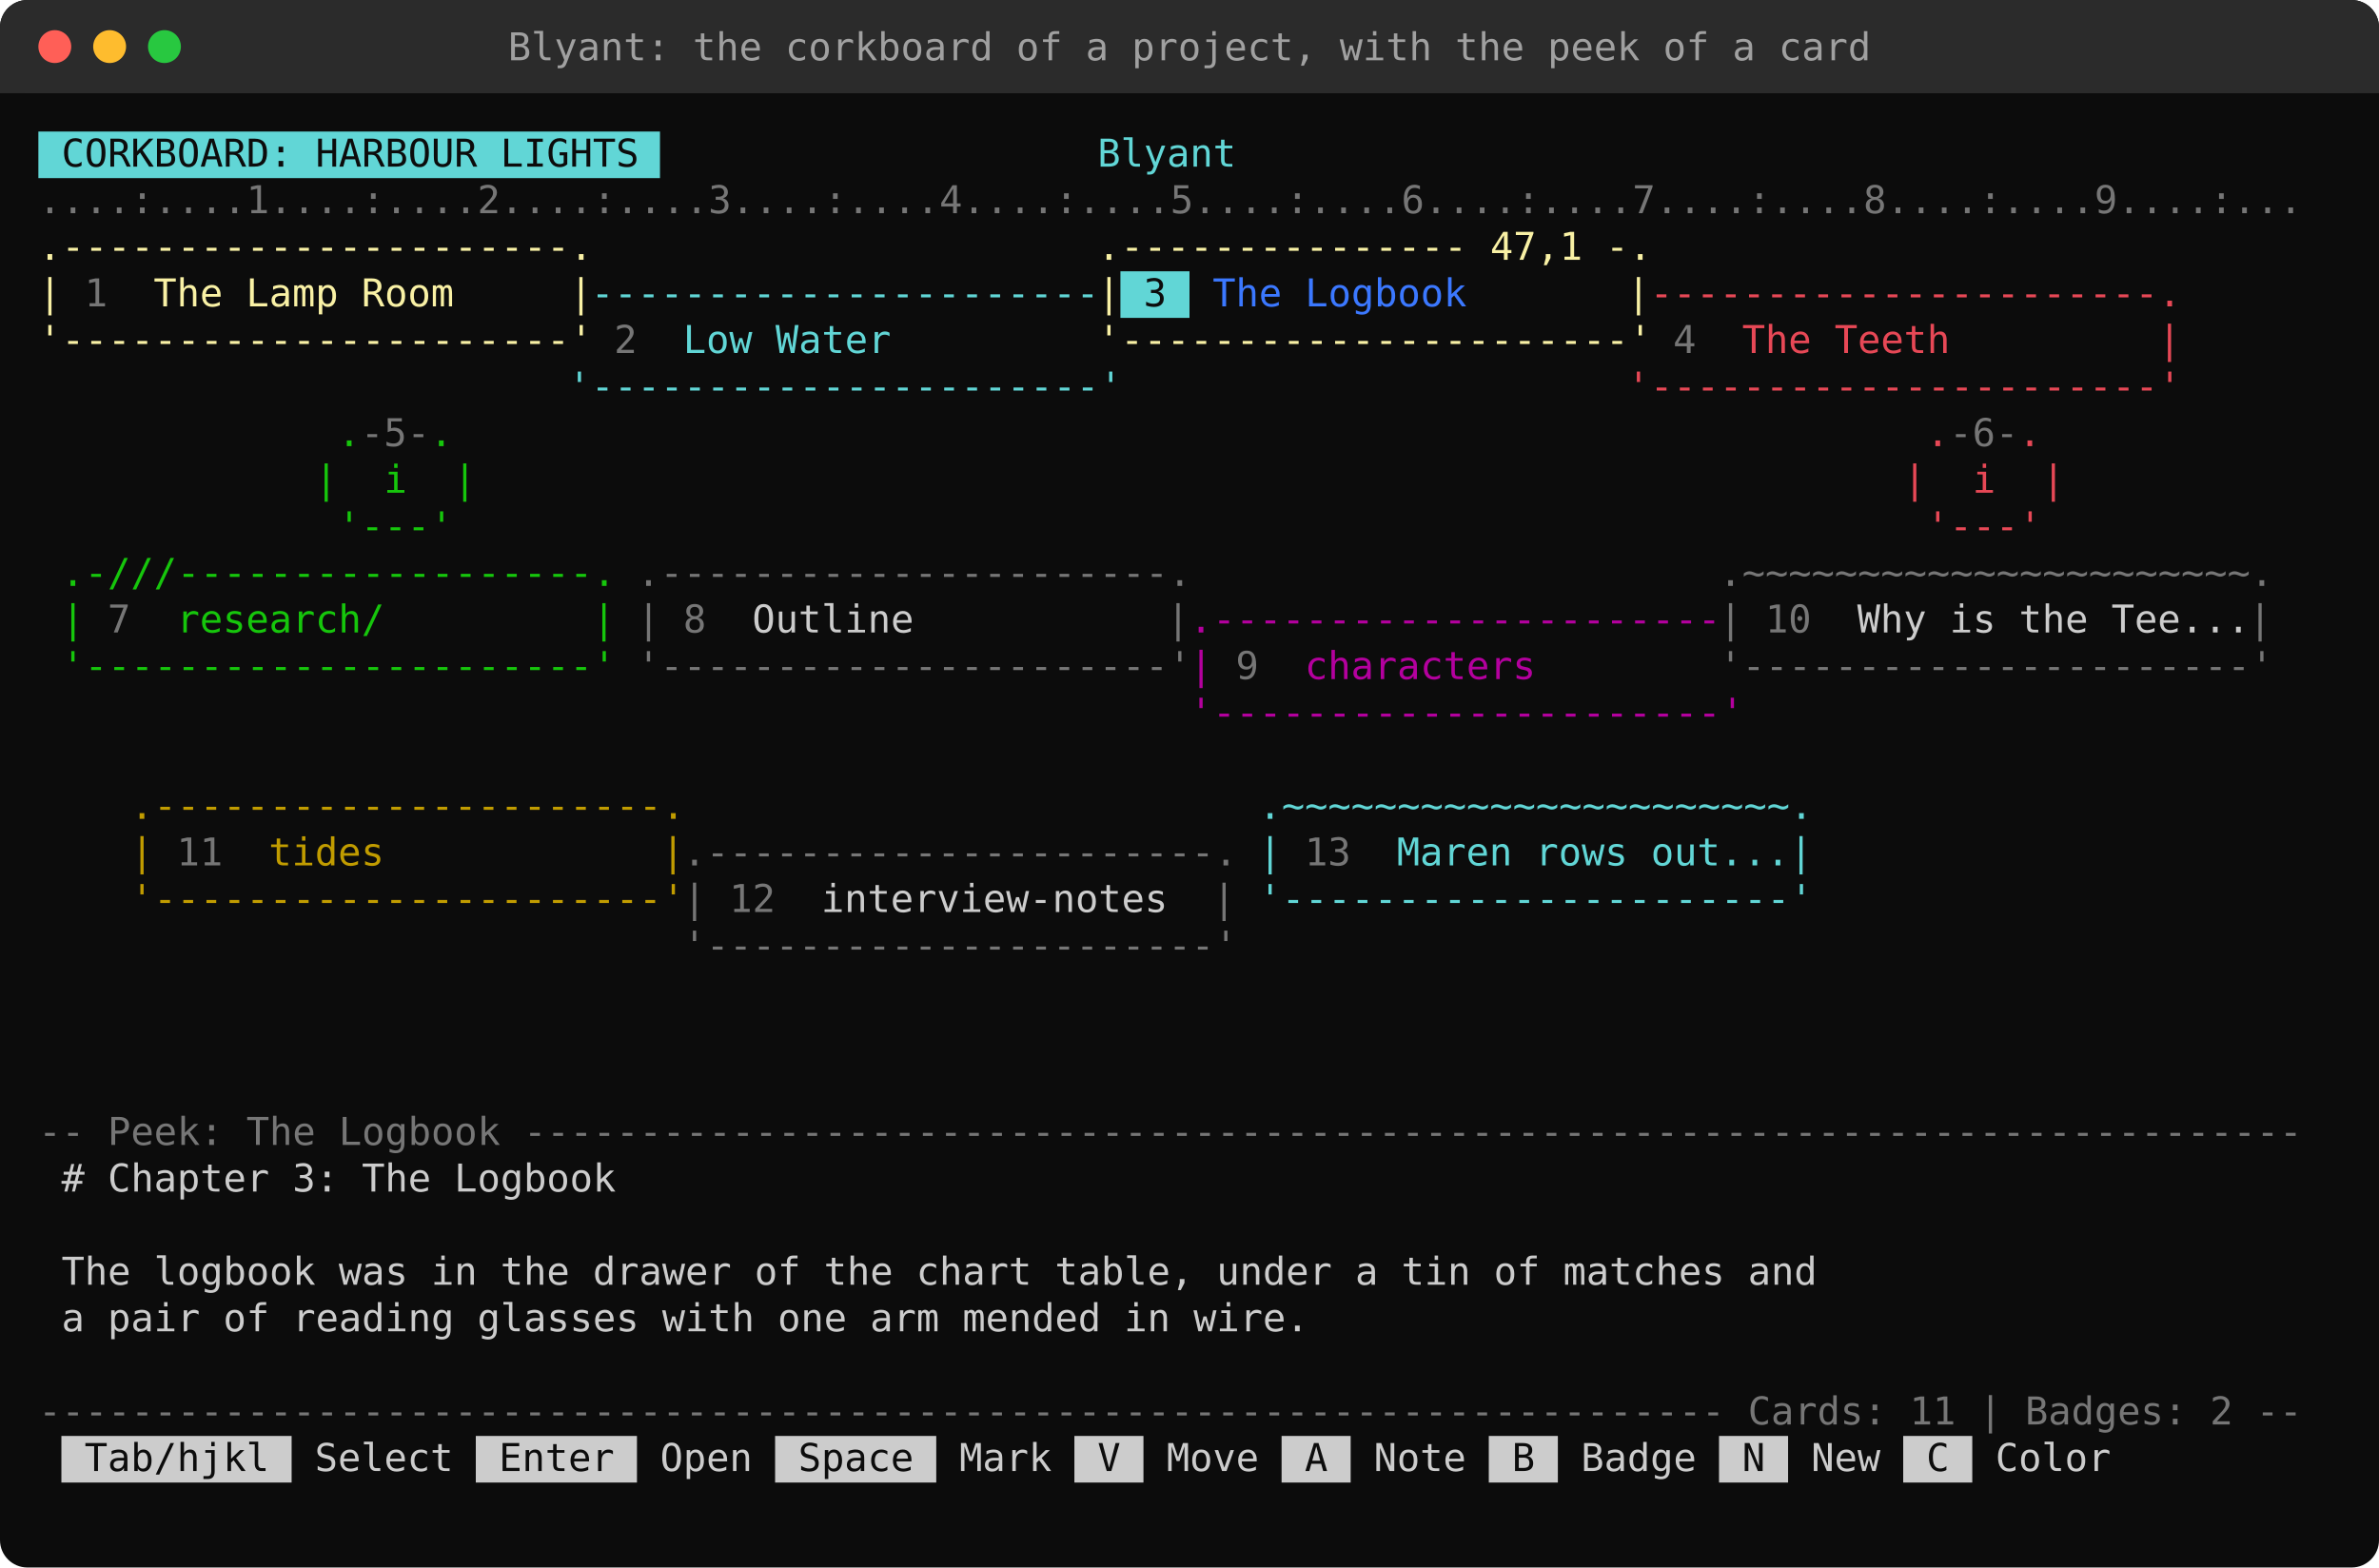
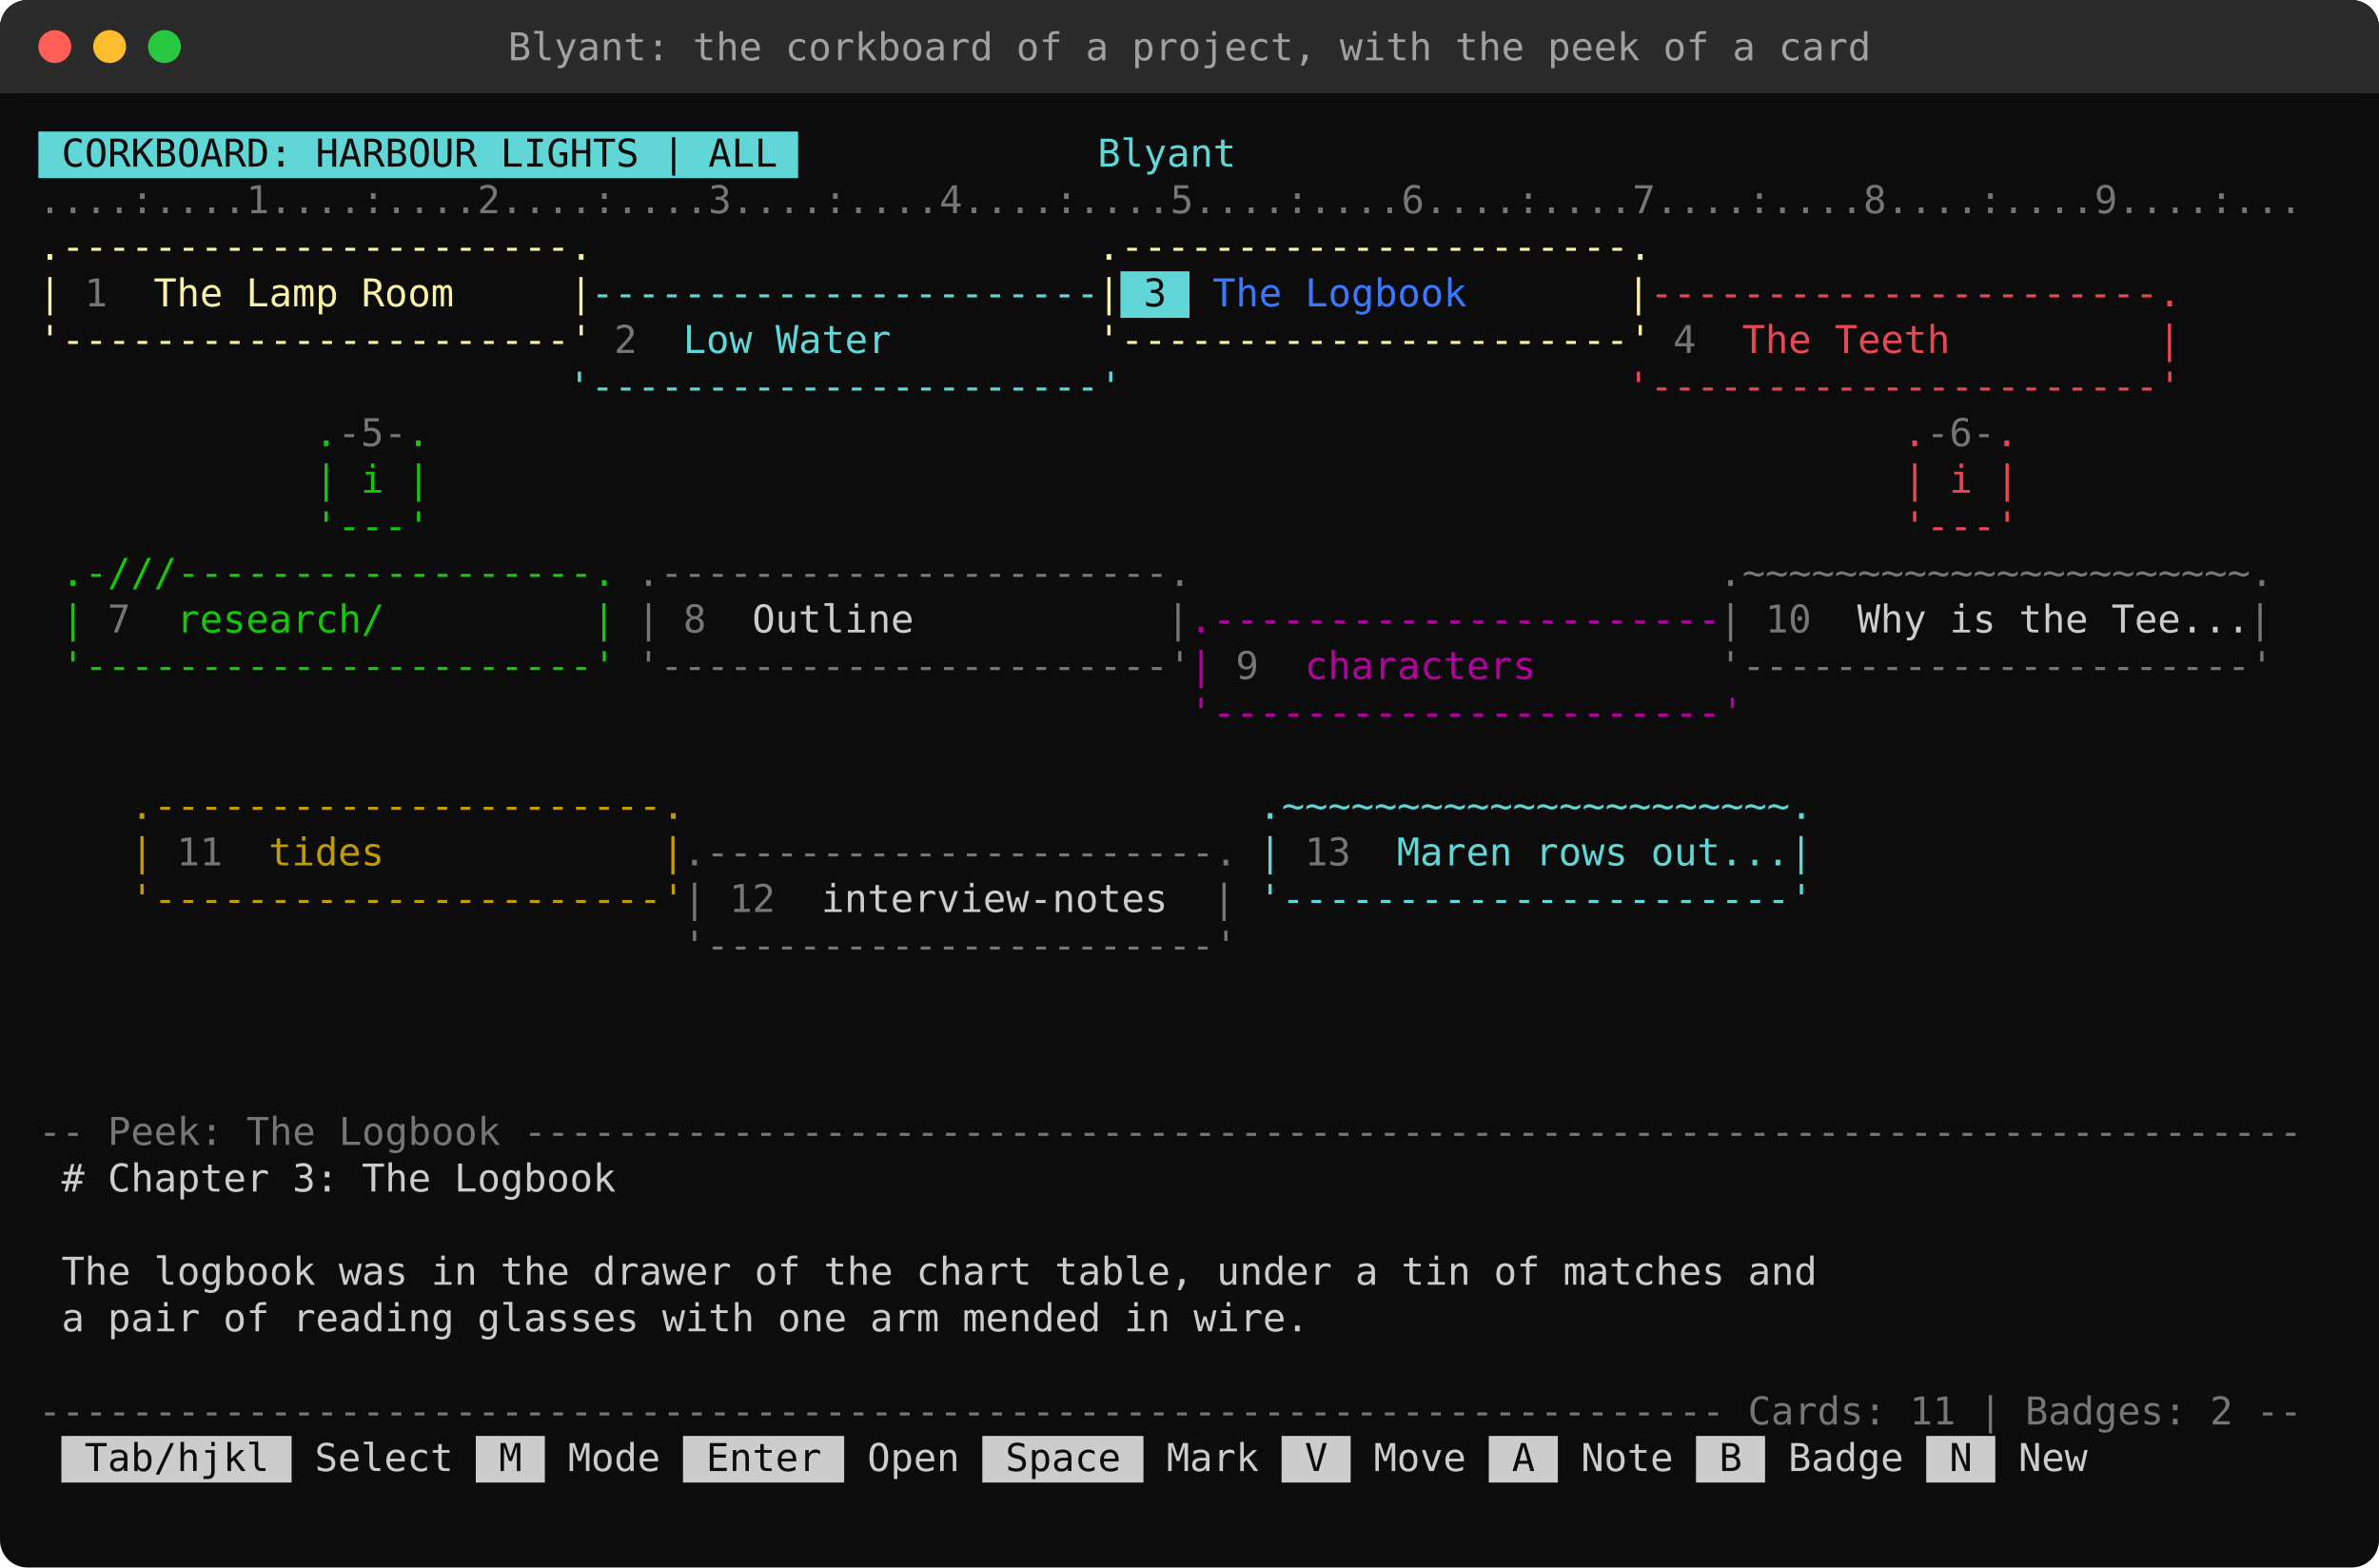
<svg xmlns="http://www.w3.org/2000/svg" width="868" height="572" viewBox="0 0 868 572">
  <style>text{font-family:"Cascadia Mono","Cascadia Code",Consolas,"DejaVu Sans Mono",Menlo,monospace;font-size:14px;white-space:pre}</style>
  <rect width="100%" height="100%" rx="10" fill="#0C0C0C" />
  <rect width="100%" height="34" rx="10" fill="#2B2B2B" />
  <rect y="24" width="100%" height="10" fill="#2B2B2B" />
  <circle cx="20" cy="17" r="6" fill="#FF5F57" />
  <circle cx="40" cy="17" r="6" fill="#FEBC2E" />
  <circle cx="60" cy="17" r="6" fill="#28C840" />
  <text x="434.0" y="22" fill="#A0A0A0" text-anchor="middle">Blyant: the corkboard of a project, with the peek of a card</text>
-   <rect x="14.0" y="48" width="226.8" height="17" fill="#61D6D6" />
-   <text x="14.0" y="60.8" fill="#0C0C0C" textLength="218.4" lengthAdjust="spacingAndGlyphs" xml:space="preserve"> CORKBOARD: HARBOUR LIGHTS</text>
+   <rect x="14.0" y="48" width="277.2" height="17" fill="#61D6D6" />
+   <text x="14.0" y="60.8" fill="#0C0C0C" textLength="268.8" lengthAdjust="spacingAndGlyphs" xml:space="preserve"> CORKBOARD: HARBOUR LIGHTS | ALL</text>
  <text x="392.0" y="60.8" fill="#61D6D6" textLength="58.8" lengthAdjust="spacingAndGlyphs" xml:space="preserve"> Blyant</text>
  <text x="14.0" y="77.8" fill="#767676" textLength="823.2" lengthAdjust="spacingAndGlyphs" xml:space="preserve">....:....1....:....2....:....3....:....4....:....5....:....6....:....7....:....8....:....9....:...</text>
  <text x="14.0" y="94.8" fill="#F9F1A5" textLength="201.6" lengthAdjust="spacingAndGlyphs" xml:space="preserve">.----------------------.</text>
-   <text x="400.4" y="94.8" fill="#F9F1A5" textLength="201.6" lengthAdjust="spacingAndGlyphs" xml:space="preserve">.--------------- 47,1 -.</text>
+   <text x="400.4" y="94.8" fill="#F9F1A5" textLength="201.6" lengthAdjust="spacingAndGlyphs" xml:space="preserve">.----------------------.</text>
  <rect x="408.8" y="99" width="25.2" height="17" fill="#61D6D6" />
  <text x="14.0" y="111.8" fill="#F9F1A5" textLength="8.4" lengthAdjust="spacingAndGlyphs" xml:space="preserve">|</text>
  <text x="22.4" y="111.8" fill="#767676" textLength="16.8" lengthAdjust="spacingAndGlyphs" xml:space="preserve"> 1</text>
  <text x="47.6" y="111.8" fill="#F9F1A5" textLength="168.0" lengthAdjust="spacingAndGlyphs" xml:space="preserve"> The Lamp Room     |</text>
  <text x="215.6" y="111.8" fill="#61D6D6" textLength="184.8" lengthAdjust="spacingAndGlyphs" xml:space="preserve">----------------------</text>
  <text x="400.4" y="111.8" fill="#F9F1A5" textLength="8.4" lengthAdjust="spacingAndGlyphs" xml:space="preserve">|</text>
  <text x="408.8" y="111.8" fill="#0C0C0C" textLength="16.8" lengthAdjust="spacingAndGlyphs" xml:space="preserve"> 3</text>
  <text x="434.0" y="111.8" fill="#3B78FF" textLength="100.8" lengthAdjust="spacingAndGlyphs" xml:space="preserve"> The Logbook</text>
  <text x="593.6" y="111.8" fill="#F9F1A5" textLength="8.4" lengthAdjust="spacingAndGlyphs" xml:space="preserve">|</text>
  <text x="602.0" y="111.8" fill="#E74856" textLength="193.2" lengthAdjust="spacingAndGlyphs" xml:space="preserve">----------------------.</text>
  <text x="14.0" y="128.8" fill="#F9F1A5" textLength="201.6" lengthAdjust="spacingAndGlyphs" xml:space="preserve">'----------------------'</text>
  <text x="215.6" y="128.8" fill="#767676" textLength="16.8" lengthAdjust="spacingAndGlyphs" xml:space="preserve"> 2</text>
  <text x="240.8" y="128.8" fill="#61D6D6" textLength="84.0" lengthAdjust="spacingAndGlyphs" xml:space="preserve"> Low Water</text>
  <text x="400.4" y="128.8" fill="#F9F1A5" textLength="201.6" lengthAdjust="spacingAndGlyphs" xml:space="preserve">'----------------------'</text>
  <text x="602.0" y="128.8" fill="#767676" textLength="16.8" lengthAdjust="spacingAndGlyphs" xml:space="preserve"> 4</text>
  <text x="627.2" y="128.8" fill="#E74856" textLength="168.0" lengthAdjust="spacingAndGlyphs" xml:space="preserve"> The Teeth         |</text>
  <text x="207.2" y="145.8" fill="#61D6D6" textLength="201.6" lengthAdjust="spacingAndGlyphs" xml:space="preserve">'----------------------'</text>
  <text x="593.6" y="145.8" fill="#E74856" textLength="201.6" lengthAdjust="spacingAndGlyphs" xml:space="preserve">'----------------------'</text>
-   <text x="123.2" y="162.8" fill="#16C60C" textLength="8.4" lengthAdjust="spacingAndGlyphs" xml:space="preserve">.</text>
-   <text x="131.6" y="162.8" fill="#767676" textLength="25.2" lengthAdjust="spacingAndGlyphs" xml:space="preserve">-5-</text>
-   <text x="156.8" y="162.8" fill="#16C60C" textLength="8.4" lengthAdjust="spacingAndGlyphs" xml:space="preserve">.</text>
-   <text x="702.8" y="162.8" fill="#E74856" textLength="8.4" lengthAdjust="spacingAndGlyphs" xml:space="preserve">.</text>
-   <text x="711.2" y="162.8" fill="#767676" textLength="25.2" lengthAdjust="spacingAndGlyphs" xml:space="preserve">-6-</text>
-   <text x="736.4" y="162.8" fill="#E74856" textLength="8.4" lengthAdjust="spacingAndGlyphs" xml:space="preserve">.</text>
-   <text x="114.8" y="179.8" fill="#16C60C" textLength="58.8" lengthAdjust="spacingAndGlyphs" xml:space="preserve">|  i  |</text>
-   <text x="694.4" y="179.8" fill="#E74856" textLength="58.8" lengthAdjust="spacingAndGlyphs" xml:space="preserve">|  i  |</text>
-   <text x="123.2" y="196.8" fill="#16C60C" textLength="42.0" lengthAdjust="spacingAndGlyphs" xml:space="preserve">'---'</text>
-   <text x="702.8" y="196.8" fill="#E74856" textLength="42.0" lengthAdjust="spacingAndGlyphs" xml:space="preserve">'---'</text>
+   <text x="114.8" y="162.8" fill="#16C60C" textLength="8.4" lengthAdjust="spacingAndGlyphs" xml:space="preserve">.</text>
+   <text x="123.2" y="162.8" fill="#767676" textLength="25.2" lengthAdjust="spacingAndGlyphs" xml:space="preserve">-5-</text>
+   <text x="148.4" y="162.8" fill="#16C60C" textLength="8.4" lengthAdjust="spacingAndGlyphs" xml:space="preserve">.</text>
+   <text x="694.4" y="162.8" fill="#E74856" textLength="8.4" lengthAdjust="spacingAndGlyphs" xml:space="preserve">.</text>
+   <text x="702.8" y="162.8" fill="#767676" textLength="25.2" lengthAdjust="spacingAndGlyphs" xml:space="preserve">-6-</text>
+   <text x="728.0" y="162.8" fill="#E74856" textLength="8.4" lengthAdjust="spacingAndGlyphs" xml:space="preserve">.</text>
+   <text x="114.8" y="179.8" fill="#16C60C" textLength="42.0" lengthAdjust="spacingAndGlyphs" xml:space="preserve">| i |</text>
+   <text x="694.4" y="179.8" fill="#E74856" textLength="42.0" lengthAdjust="spacingAndGlyphs" xml:space="preserve">| i |</text>
+   <text x="114.8" y="196.8" fill="#16C60C" textLength="42.0" lengthAdjust="spacingAndGlyphs" xml:space="preserve">'---'</text>
+   <text x="694.4" y="196.8" fill="#E74856" textLength="42.0" lengthAdjust="spacingAndGlyphs" xml:space="preserve">'---'</text>
  <text x="22.4" y="213.8" fill="#16C60C" textLength="201.6" lengthAdjust="spacingAndGlyphs" xml:space="preserve">.-///------------------.</text>
  <text x="232.4" y="213.8" fill="#767676" textLength="201.6" lengthAdjust="spacingAndGlyphs" xml:space="preserve">.----------------------.</text>
  <text x="627.2" y="213.8" fill="#767676" textLength="201.6" lengthAdjust="spacingAndGlyphs" xml:space="preserve">.~~~~~~~~~~~~~~~~~~~~~~.</text>
  <text x="22.4" y="230.8" fill="#16C60C" textLength="8.4" lengthAdjust="spacingAndGlyphs" xml:space="preserve">|</text>
  <text x="30.8" y="230.8" fill="#767676" textLength="16.8" lengthAdjust="spacingAndGlyphs" xml:space="preserve"> 7</text>
  <text x="56.0" y="230.8" fill="#16C60C" textLength="168.0" lengthAdjust="spacingAndGlyphs" xml:space="preserve"> research/         |</text>
  <text x="232.4" y="230.8" fill="#767676" textLength="25.2" lengthAdjust="spacingAndGlyphs" xml:space="preserve">| 8</text>
  <text x="266.0" y="230.8" fill="#CCCCCC" textLength="67.2" lengthAdjust="spacingAndGlyphs" xml:space="preserve"> Outline</text>
  <text x="425.6" y="230.8" fill="#767676" textLength="8.4" lengthAdjust="spacingAndGlyphs" xml:space="preserve">|</text>
  <text x="434.0" y="230.8" fill="#B4009E" textLength="193.2" lengthAdjust="spacingAndGlyphs" xml:space="preserve">.----------------------</text>
  <text x="627.2" y="230.8" fill="#767676" textLength="33.6" lengthAdjust="spacingAndGlyphs" xml:space="preserve">| 10</text>
  <text x="669.2" y="230.8" fill="#CCCCCC" textLength="151.2" lengthAdjust="spacingAndGlyphs" xml:space="preserve"> Why is the Tee...</text>
  <text x="820.4" y="230.8" fill="#767676" textLength="8.4" lengthAdjust="spacingAndGlyphs" xml:space="preserve">|</text>
  <text x="22.4" y="247.8" fill="#16C60C" textLength="201.6" lengthAdjust="spacingAndGlyphs" xml:space="preserve">'----------------------'</text>
  <text x="232.4" y="247.8" fill="#767676" textLength="201.6" lengthAdjust="spacingAndGlyphs" xml:space="preserve">'----------------------'</text>
  <text x="434.0" y="247.8" fill="#B4009E" textLength="8.4" lengthAdjust="spacingAndGlyphs" xml:space="preserve">|</text>
  <text x="442.4" y="247.8" fill="#767676" textLength="16.8" lengthAdjust="spacingAndGlyphs" xml:space="preserve"> 9</text>
  <text x="467.6" y="247.8" fill="#B4009E" textLength="92.4" lengthAdjust="spacingAndGlyphs" xml:space="preserve"> characters</text>
  <text x="627.2" y="247.8" fill="#767676" textLength="201.6" lengthAdjust="spacingAndGlyphs" xml:space="preserve">'----------------------'</text>
  <text x="434.0" y="264.8" fill="#B4009E" textLength="201.6" lengthAdjust="spacingAndGlyphs" xml:space="preserve">'----------------------'</text>
  <text x="47.6" y="298.8" fill="#C19C00" textLength="201.6" lengthAdjust="spacingAndGlyphs" xml:space="preserve">.----------------------.</text>
  <text x="459.2" y="298.8" fill="#61D6D6" textLength="201.6" lengthAdjust="spacingAndGlyphs" xml:space="preserve">.~~~~~~~~~~~~~~~~~~~~~~.</text>
  <text x="47.6" y="315.8" fill="#C19C00" textLength="8.4" lengthAdjust="spacingAndGlyphs" xml:space="preserve">|</text>
  <text x="56.0" y="315.8" fill="#767676" textLength="25.2" lengthAdjust="spacingAndGlyphs" xml:space="preserve"> 11</text>
  <text x="89.6" y="315.8" fill="#C19C00" textLength="159.6" lengthAdjust="spacingAndGlyphs" xml:space="preserve"> tides            |</text>
  <text x="249.2" y="315.8" fill="#767676" textLength="201.6" lengthAdjust="spacingAndGlyphs" xml:space="preserve">.----------------------.</text>
  <text x="459.2" y="315.8" fill="#61D6D6" textLength="8.4" lengthAdjust="spacingAndGlyphs" xml:space="preserve">|</text>
  <text x="467.6" y="315.8" fill="#767676" textLength="25.2" lengthAdjust="spacingAndGlyphs" xml:space="preserve"> 13</text>
  <text x="501.2" y="315.8" fill="#61D6D6" textLength="159.6" lengthAdjust="spacingAndGlyphs" xml:space="preserve"> Maren rows out...|</text>
  <text x="47.6" y="332.8" fill="#C19C00" textLength="201.6" lengthAdjust="spacingAndGlyphs" xml:space="preserve">'----------------------'</text>
  <text x="249.2" y="332.8" fill="#767676" textLength="33.6" lengthAdjust="spacingAndGlyphs" xml:space="preserve">| 12</text>
  <text x="291.2" y="332.8" fill="#CCCCCC" textLength="134.4" lengthAdjust="spacingAndGlyphs" xml:space="preserve"> interview-notes</text>
  <text x="442.4" y="332.8" fill="#767676" textLength="8.4" lengthAdjust="spacingAndGlyphs" xml:space="preserve">|</text>
  <text x="459.2" y="332.8" fill="#61D6D6" textLength="201.6" lengthAdjust="spacingAndGlyphs" xml:space="preserve">'----------------------'</text>
  <text x="249.2" y="349.8" fill="#767676" textLength="201.6" lengthAdjust="spacingAndGlyphs" xml:space="preserve">'----------------------'</text>
  <text x="14.0" y="417.8" fill="#767676" textLength="823.2" lengthAdjust="spacingAndGlyphs" xml:space="preserve">-- Peek: The Logbook -----------------------------------------------------------------------------</text>
  <text x="14.0" y="434.8" fill="#CCCCCC" textLength="210.0" lengthAdjust="spacingAndGlyphs" xml:space="preserve"> # Chapter 3: The Logbook</text>
  <text x="14.0" y="468.8" fill="#CCCCCC" textLength="646.8" lengthAdjust="spacingAndGlyphs" xml:space="preserve"> The logbook was in the drawer of the chart table, under a tin of matches and</text>
  <text x="14.0" y="485.8" fill="#CCCCCC" textLength="462.0" lengthAdjust="spacingAndGlyphs" xml:space="preserve"> a pair of reading glasses with one arm mended in wire.</text>
  <text x="14.0" y="519.8" fill="#767676" textLength="823.2" lengthAdjust="spacingAndGlyphs" xml:space="preserve">------------------------------------------------------------------------- Cards: 11 | Badges: 2 --</text>
  <rect x="22.4" y="524" width="84.0" height="17" fill="#CCCCCC" />
-   <rect x="173.6" y="524" width="58.8" height="17" fill="#CCCCCC" />
-   <rect x="282.8" y="524" width="58.8" height="17" fill="#CCCCCC" />
-   <rect x="392.0" y="524" width="25.2" height="17" fill="#CCCCCC" />
+   <rect x="173.6" y="524" width="25.2" height="17" fill="#CCCCCC" />
+   <rect x="249.2" y="524" width="58.8" height="17" fill="#CCCCCC" />
+   <rect x="358.4" y="524" width="58.8" height="17" fill="#CCCCCC" />
  <rect x="467.6" y="524" width="25.2" height="17" fill="#CCCCCC" />
  <rect x="543.2" y="524" width="25.2" height="17" fill="#CCCCCC" />
-   <rect x="627.2" y="524" width="25.2" height="17" fill="#CCCCCC" />
-   <rect x="694.4" y="524" width="25.2" height="17" fill="#CCCCCC" />
+   <rect x="618.8" y="524" width="25.2" height="17" fill="#CCCCCC" />
+   <rect x="702.8" y="524" width="25.2" height="17" fill="#CCCCCC" />
  <text x="22.4" y="536.8" fill="#0C0C0C" textLength="75.6" lengthAdjust="spacingAndGlyphs" xml:space="preserve"> Tab/hjkl</text>
  <text x="106.4" y="536.8" fill="#CCCCCC" textLength="58.8" lengthAdjust="spacingAndGlyphs" xml:space="preserve"> Select</text>
-   <text x="173.6" y="536.8" fill="#0C0C0C" textLength="50.4" lengthAdjust="spacingAndGlyphs" xml:space="preserve"> Enter</text>
-   <text x="232.4" y="536.8" fill="#CCCCCC" textLength="42.0" lengthAdjust="spacingAndGlyphs" xml:space="preserve"> Open</text>
-   <text x="282.8" y="536.8" fill="#0C0C0C" textLength="50.4" lengthAdjust="spacingAndGlyphs" xml:space="preserve"> Space</text>
-   <text x="341.6" y="536.8" fill="#CCCCCC" textLength="42.0" lengthAdjust="spacingAndGlyphs" xml:space="preserve"> Mark</text>
-   <text x="392.0" y="536.8" fill="#0C0C0C" textLength="16.8" lengthAdjust="spacingAndGlyphs" xml:space="preserve"> V</text>
-   <text x="417.2" y="536.8" fill="#CCCCCC" textLength="42.0" lengthAdjust="spacingAndGlyphs" xml:space="preserve"> Move</text>
-   <text x="467.6" y="536.8" fill="#0C0C0C" textLength="16.8" lengthAdjust="spacingAndGlyphs" xml:space="preserve"> A</text>
-   <text x="492.8" y="536.8" fill="#CCCCCC" textLength="42.0" lengthAdjust="spacingAndGlyphs" xml:space="preserve"> Note</text>
-   <text x="543.2" y="536.8" fill="#0C0C0C" textLength="16.8" lengthAdjust="spacingAndGlyphs" xml:space="preserve"> B</text>
-   <text x="568.4" y="536.8" fill="#CCCCCC" textLength="50.4" lengthAdjust="spacingAndGlyphs" xml:space="preserve"> Badge</text>
-   <text x="627.2" y="536.8" fill="#0C0C0C" textLength="16.8" lengthAdjust="spacingAndGlyphs" xml:space="preserve"> N</text>
-   <text x="652.4" y="536.8" fill="#CCCCCC" textLength="33.6" lengthAdjust="spacingAndGlyphs" xml:space="preserve"> New</text>
-   <text x="694.4" y="536.8" fill="#0C0C0C" textLength="16.8" lengthAdjust="spacingAndGlyphs" xml:space="preserve"> C</text>
-   <text x="719.6" y="536.8" fill="#CCCCCC" textLength="50.4" lengthAdjust="spacingAndGlyphs" xml:space="preserve"> Color</text>
+   <text x="173.6" y="536.8" fill="#0C0C0C" textLength="16.8" lengthAdjust="spacingAndGlyphs" xml:space="preserve"> M</text>
+   <text x="198.8" y="536.8" fill="#CCCCCC" textLength="42.0" lengthAdjust="spacingAndGlyphs" xml:space="preserve"> Mode</text>
+   <text x="249.2" y="536.8" fill="#0C0C0C" textLength="50.4" lengthAdjust="spacingAndGlyphs" xml:space="preserve"> Enter</text>
+   <text x="308.0" y="536.8" fill="#CCCCCC" textLength="42.0" lengthAdjust="spacingAndGlyphs" xml:space="preserve"> Open</text>
+   <text x="358.4" y="536.8" fill="#0C0C0C" textLength="50.4" lengthAdjust="spacingAndGlyphs" xml:space="preserve"> Space</text>
+   <text x="417.2" y="536.8" fill="#CCCCCC" textLength="42.0" lengthAdjust="spacingAndGlyphs" xml:space="preserve"> Mark</text>
+   <text x="467.6" y="536.8" fill="#0C0C0C" textLength="16.8" lengthAdjust="spacingAndGlyphs" xml:space="preserve"> V</text>
+   <text x="492.8" y="536.8" fill="#CCCCCC" textLength="42.0" lengthAdjust="spacingAndGlyphs" xml:space="preserve"> Move</text>
+   <text x="543.2" y="536.8" fill="#0C0C0C" textLength="16.8" lengthAdjust="spacingAndGlyphs" xml:space="preserve"> A</text>
+   <text x="568.4" y="536.8" fill="#CCCCCC" textLength="42.0" lengthAdjust="spacingAndGlyphs" xml:space="preserve"> Note</text>
+   <text x="618.8" y="536.8" fill="#0C0C0C" textLength="16.8" lengthAdjust="spacingAndGlyphs" xml:space="preserve"> B</text>
+   <text x="644.0" y="536.8" fill="#CCCCCC" textLength="50.4" lengthAdjust="spacingAndGlyphs" xml:space="preserve"> Badge</text>
+   <text x="702.8" y="536.8" fill="#0C0C0C" textLength="16.8" lengthAdjust="spacingAndGlyphs" xml:space="preserve"> N</text>
+   <text x="728.0" y="536.8" fill="#CCCCCC" textLength="33.6" lengthAdjust="spacingAndGlyphs" xml:space="preserve"> New</text>
</svg>
